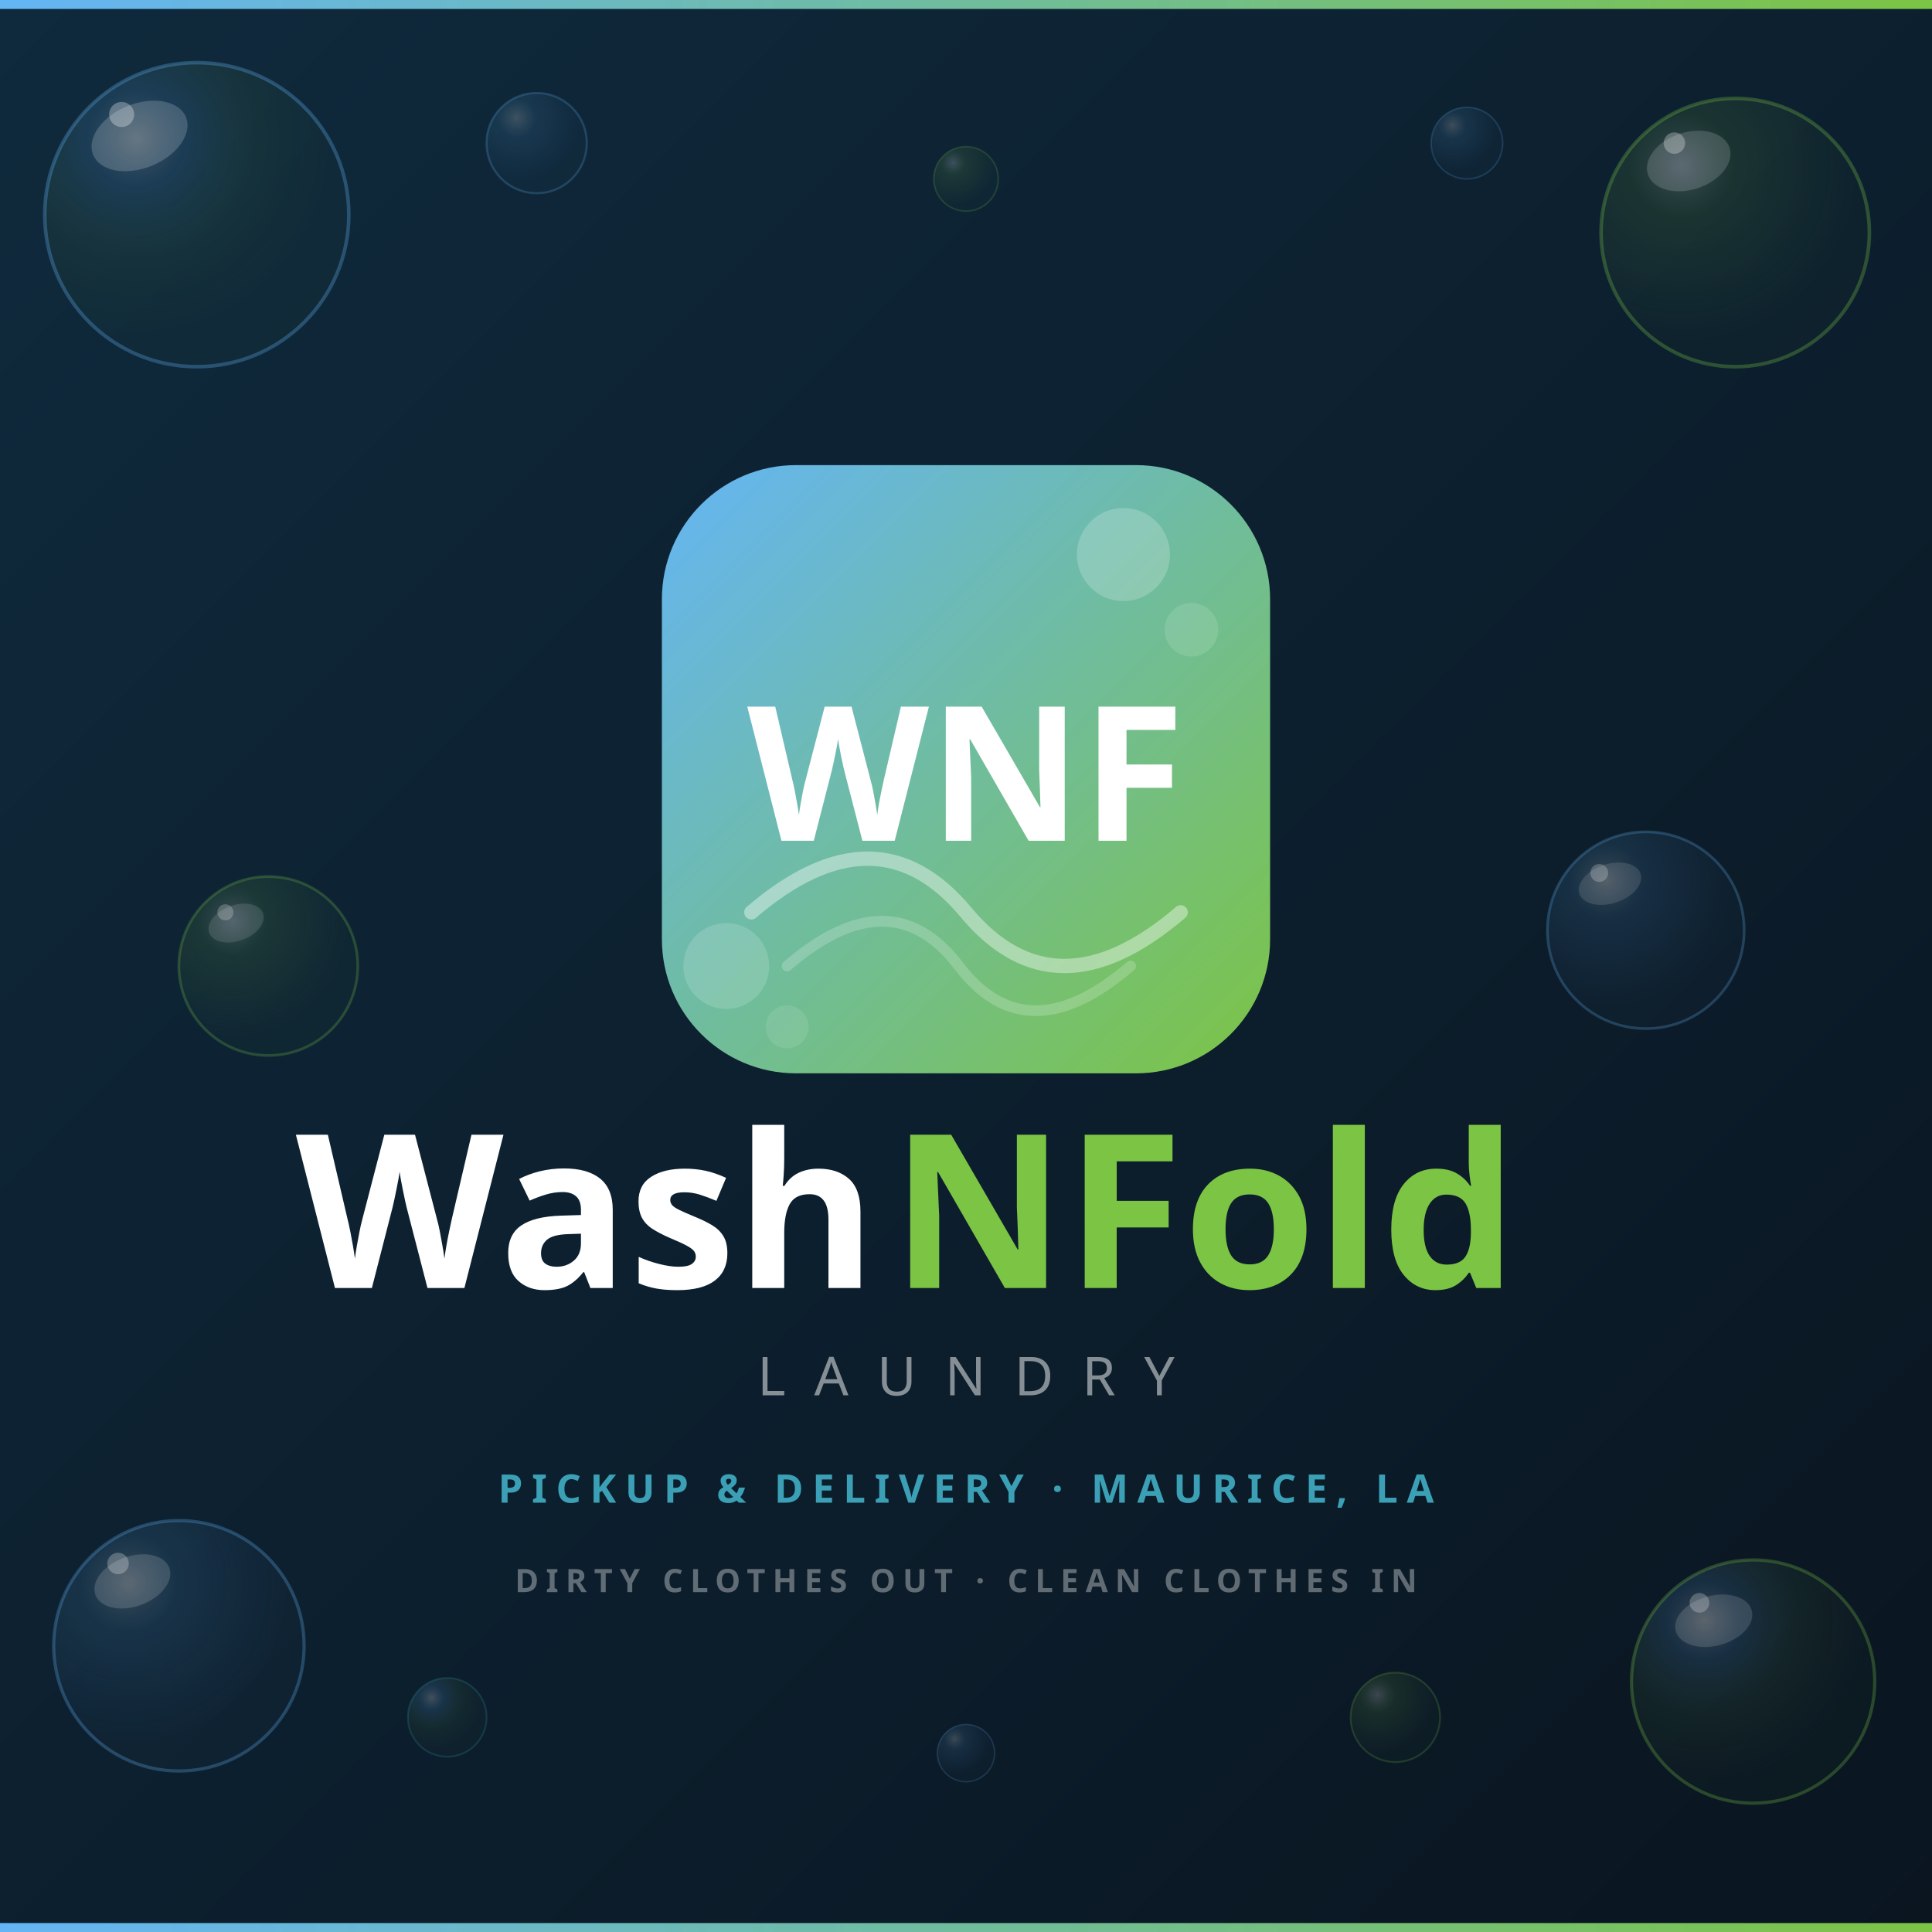
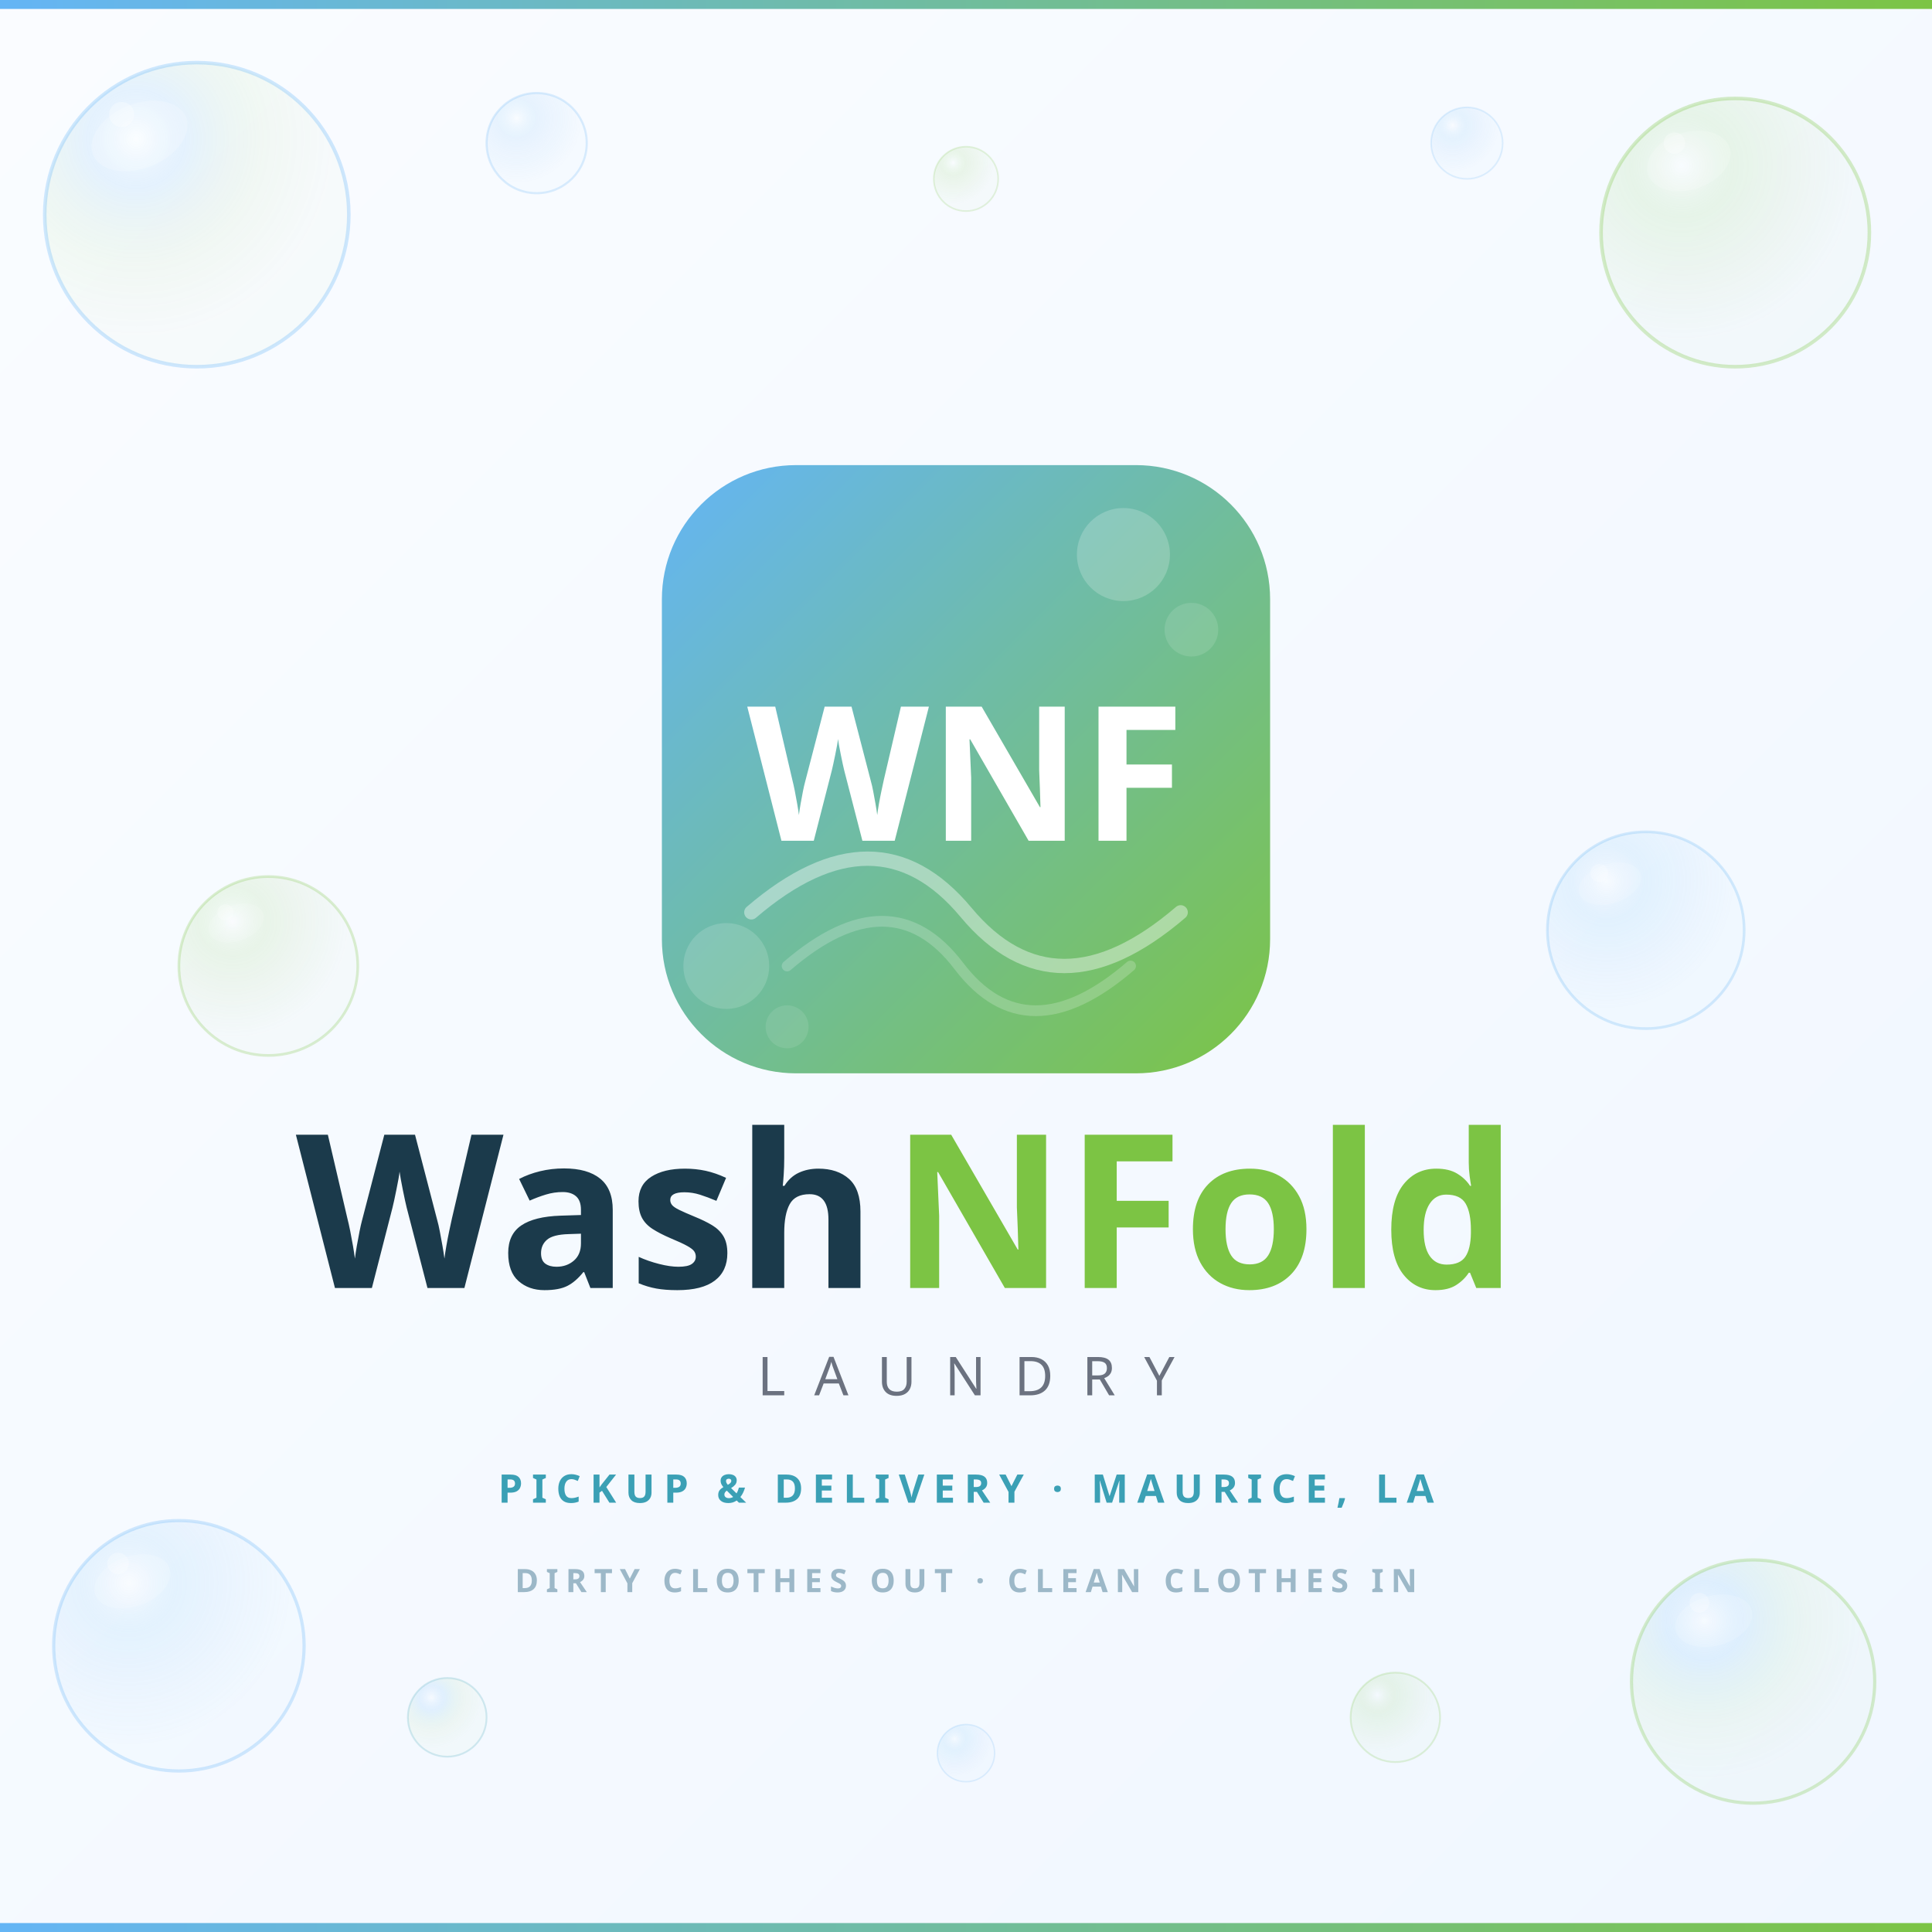
<svg xmlns="http://www.w3.org/2000/svg" viewBox="0 0 1080 1080" width="1080" height="1080">
  <defs>
    <linearGradient id="dbg" x1="0" y1="0" x2="1" y2="1">
-       <stop offset="0%" stop-color="#0f2a3d" />
-       <stop offset="100%" stop-color="#0a1520" />
+       <stop offset="0%" stop-color="#FAFCFF" />
+       <stop offset="100%" stop-color="#F0F7FF" />
    </linearGradient>
    <linearGradient id="accent" x1="0" y1="0" x2="1" y2="0">
      <stop offset="0%" stop-color="#64B5F6" />
      <stop offset="100%" stop-color="#7CC444" />
    </linearGradient>
    <radialGradient id="ga" cx="30%" cy="25%" r="65%">
      <stop offset="0%" stop-color="#FFFFFF" stop-opacity="0.22" />
      <stop offset="25%" stop-color="#64B5F6" stop-opacity="0.14" />
      <stop offset="65%" stop-color="#7CC444" stop-opacity="0.06" />
      <stop offset="100%" stop-color="#7CC444" stop-opacity="0.02" />
    </radialGradient>
    <radialGradient id="gb" cx="30%" cy="25%" r="65%">
      <stop offset="0%" stop-color="#FFFFFF" stop-opacity="0.2" />
      <stop offset="30%" stop-color="#64B5F6" stop-opacity="0.12" />
      <stop offset="100%" stop-color="#64B5F6" stop-opacity="0.02" />
    </radialGradient>
    <radialGradient id="gg" cx="30%" cy="25%" r="65%">
      <stop offset="0%" stop-color="#FFFFFF" stop-opacity="0.2" />
      <stop offset="30%" stop-color="#7CC444" stop-opacity="0.12" />
      <stop offset="100%" stop-color="#7CC444" stop-opacity="0.02" />
    </radialGradient>
    <linearGradient id="mark" x1="0" y1="0" x2="1" y2="1">
      <stop offset="0%" stop-color="#64B5F6" />
      <stop offset="100%" stop-color="#7CC444" />
    </linearGradient>
  </defs>
  <rect width="1080" height="1080" fill="url(#dbg)" />
  <rect width="1080" height="5" fill="url(#accent)" />
  <rect y="1075" width="1080" height="5" fill="url(#accent)" />
  <circle cx="110" cy="120" r="85" fill="url(#ga)" stroke="#64B5F6" stroke-width="2" stroke-opacity="0.3" />
  <ellipse cx="78" cy="76" rx="28" ry="18" fill="#FFFFFF" opacity="0.18" transform="rotate(-22,78,76)" />
  <circle cx="68" cy="64" r="7" fill="#FFFFFF" opacity="0.3" />
  <circle cx="970" cy="130" r="75" fill="url(#gg)" stroke="#7CC444" stroke-width="2" stroke-opacity="0.3" />
  <ellipse cx="944" cy="90" rx="24" ry="16" fill="#FFFFFF" opacity="0.16" transform="rotate(-18,944,90)" />
  <circle cx="936" cy="80" r="6" fill="#FFFFFF" opacity="0.28" />
  <circle cx="100" cy="920" r="70" fill="url(#gb)" stroke="#64B5F6" stroke-width="1.8" stroke-opacity="0.28" />
  <ellipse cx="74" cy="884" rx="22" ry="14" fill="#FFFFFF" opacity="0.15" transform="rotate(-20,74,884)" />
  <circle cx="66" cy="874" r="6" fill="#FFFFFF" opacity="0.25" />
  <circle cx="980" cy="940" r="68" fill="url(#ga)" stroke="#7CC444" stroke-width="1.8" stroke-opacity="0.28" />
  <ellipse cx="958" cy="906" rx="22" ry="14" fill="#FFFFFF" opacity="0.14" transform="rotate(-15,958,906)" />
  <circle cx="950" cy="896" r="5.5" fill="#FFFFFF" opacity="0.24" />
  <circle cx="920" cy="520" r="55" fill="url(#gb)" stroke="#64B5F6" stroke-width="1.5" stroke-opacity="0.25" />
  <ellipse cx="900" cy="494" rx="18" ry="11" fill="#FFFFFF" opacity="0.12" transform="rotate(-18,900,494)" />
  <circle cx="894" cy="488" r="5" fill="#FFFFFF" opacity="0.22" />
  <circle cx="150" cy="540" r="50" fill="url(#gg)" stroke="#7CC444" stroke-width="1.5" stroke-opacity="0.25" />
  <ellipse cx="132" cy="516" rx="16" ry="10" fill="#FFFFFF" opacity="0.12" transform="rotate(-20,132,516)" />
  <circle cx="126" cy="510" r="4.5" fill="#FFFFFF" opacity="0.22" />
  <circle cx="300" cy="80" r="28" fill="url(#gb)" stroke="#64B5F6" stroke-width="1.2" stroke-opacity="0.22" />
  <circle cx="780" cy="960" r="25" fill="url(#gg)" stroke="#7CC444" stroke-width="1" stroke-opacity="0.2" />
  <circle cx="250" cy="960" r="22" fill="url(#ga)" stroke="#3BA0B5" stroke-width="1" stroke-opacity="0.2" />
  <circle cx="820" cy="80" r="20" fill="url(#gb)" stroke="#64B5F6" stroke-width="0.9" stroke-opacity="0.18" />
  <circle cx="540" cy="100" r="18" fill="url(#gg)" stroke="#7CC444" stroke-width="0.9" stroke-opacity="0.18" />
  <circle cx="540" cy="980" r="16" fill="url(#gb)" stroke="#64B5F6" stroke-width="0.8" stroke-opacity="0.18" />
  <rect x="370" y="260" width="340" height="340" rx="75" fill="url(#mark)" />
  <circle cx="628" cy="310" r="26" fill="#FFFFFF" opacity="0.2" />
  <circle cx="666" cy="352" r="15" fill="#FFFFFF" opacity="0.12" />
  <circle cx="406" cy="540" r="24" fill="#FFFFFF" opacity="0.15" />
  <circle cx="440" cy="574" r="12" fill="#FFFFFF" opacity="0.1" />
  <path d="M420 510 Q490 450 540 510 Q590 570 660 510" fill="none" stroke="#FFFFFF" stroke-width="8" stroke-linecap="round" opacity="0.4" />
  <path d="M440 540 Q498 490 536 540 Q574 590 632 540" fill="none" stroke="#FFFFFF" stroke-width="6" stroke-linecap="round" opacity="0.2" />
  <text x="540" y="470" text-anchor="middle" font-family="'Nunito', sans-serif" font-weight="900" font-size="105" fill="#FFFFFF">WNF</text>
-   <text x="490" y="720" text-anchor="end" font-family="'Nunito', sans-serif" font-weight="900" font-size="120" fill="#FFFFFF">Wash</text>
+   <text x="490" y="720" text-anchor="end" font-family="'Nunito', sans-serif" font-weight="900" font-size="120" fill="#1B3A4B">Wash</text>
  <text x="498" y="720" text-anchor="start" font-family="'Nunito', sans-serif" font-weight="900" font-size="120" fill="#7CC444">NFold</text>
-   <text x="540" y="780" text-anchor="middle" font-family="'Nunito', sans-serif" font-weight="400" font-size="30" letter-spacing="16" fill="rgba(255,255,255,0.5)">LAUNDRY</text>
+   <text x="540" y="780" text-anchor="middle" font-family="'Nunito', sans-serif" font-weight="400" font-size="30" letter-spacing="16" fill="#6B7280">LAUNDRY</text>
  <text x="540" y="840" text-anchor="middle" font-family="'Nunito', sans-serif" font-weight="700" font-size="22" letter-spacing="5" fill="#3BA0B5">PICKUP &amp; DELIVERY · MAURICE, LA</text>
-   <text x="540" y="890" text-anchor="middle" font-family="'Nunito', sans-serif" font-weight="800" font-size="18" letter-spacing="4" fill="rgba(255,255,255,0.35)">DIRTY CLOTHES OUT · CLEAN CLOTHES IN</text>
+   <text x="540" y="890" text-anchor="middle" font-family="'Nunito', sans-serif" font-weight="800" font-size="18" letter-spacing="4" fill="#9CB8C8">DIRTY CLOTHES OUT · CLEAN CLOTHES IN</text>
</svg>
